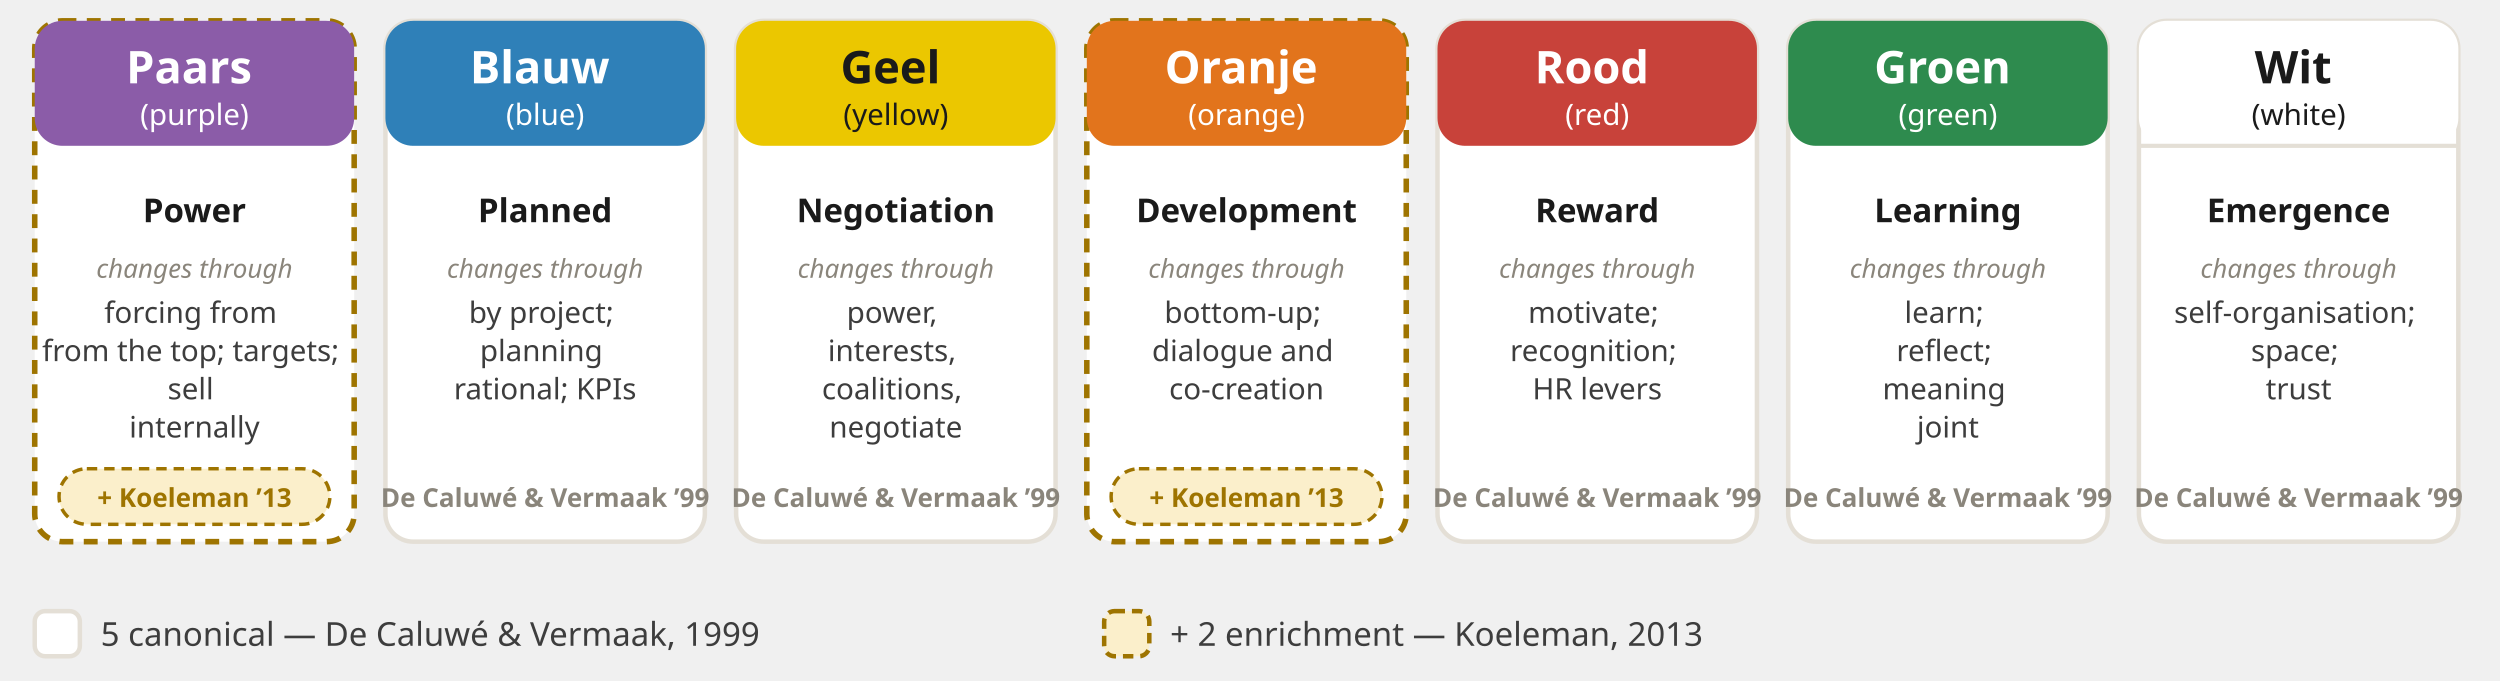
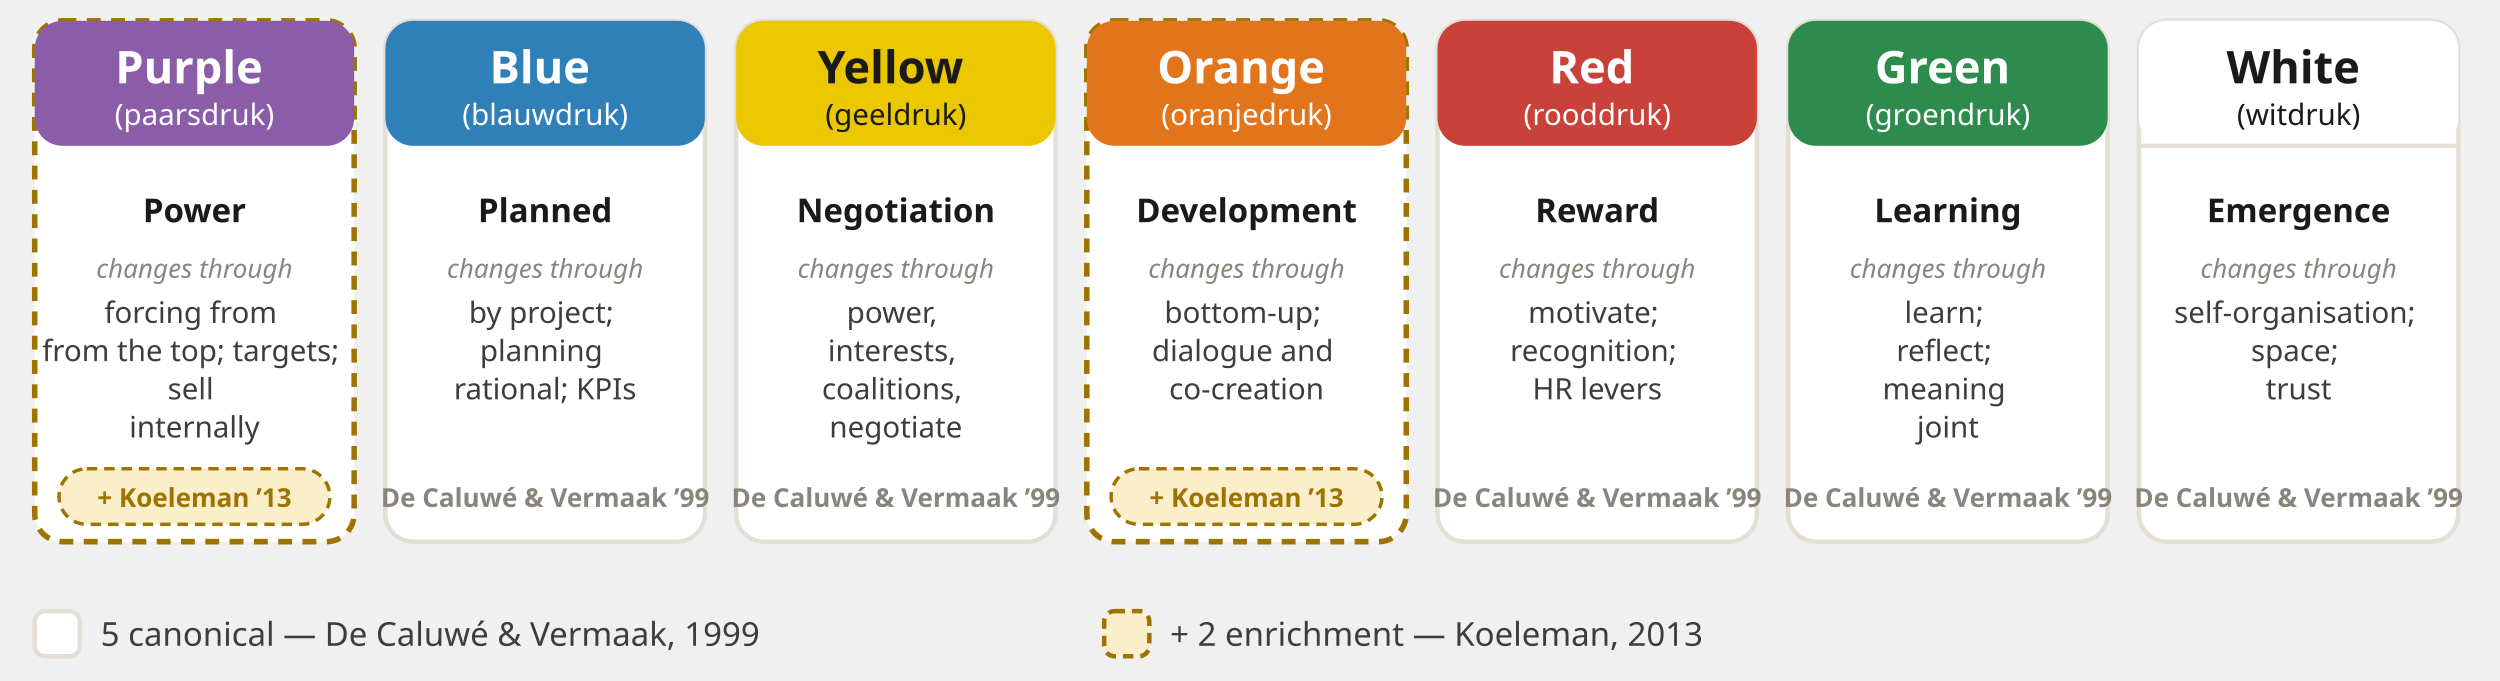
<svg viewBox="0 0 720 196" font-family="Space Grotesk, sans-serif" role="img" aria-label="Kleurendenken: sete cores da mudança">
  <rect x="10" y="6" width="92" height="150" rx="8" fill="#FFFFFF" stroke="#9E7400" stroke-width="1.6" stroke-dasharray="4 3" />
  <clipPath id="h0">
    <rect x="10" y="6" width="92" height="36" rx="8" />
  </clipPath>
  <rect x="10" y="6" width="92" height="42" fill="#8B5CA8" clip-path="url(#h0)" />
  <text x="56" text-anchor="middle" fill="#FFFFFF">
-     <tspan x="56" y="24" font-size="13" font-weight="700">Paars</tspan>
-     <tspan x="56" dy="12" font-size="8.5" font-weight="400">(purple)</tspan>
+     <tspan x="56" y="24" font-size="13" font-weight="700">Purple</tspan>
+     <tspan x="56" dy="12" font-size="8.5" font-weight="400">(paarsdruk)</tspan>
  </text>
  <text x="56" y="64" text-anchor="middle" font-size="9.5" font-weight="700" fill="#1A1A1A">Power</text>
  <text x="56" y="80" text-anchor="middle" font-size="7.5" font-style="italic" fill="#8A857B">changes through</text>
  <text x="56" text-anchor="middle" font-size="8.5" fill="#3D3D3D">
    <tspan x="56" y="93">forcing from</tspan>
    <tspan x="56" dy="11">from the top; targets;</tspan>
    <tspan x="56" dy="11">sell</tspan>
    <tspan x="56" dy="11">internally</tspan>
  </text>
  <rect x="17" y="135" width="78" height="16" rx="8" fill="#FBEFCB" stroke="#9E7400" stroke-width="1" stroke-dasharray="3 2" />
  <text x="56" y="146" text-anchor="middle" font-size="7.5" font-weight="700" fill="#9E7400">+ Koeleman ’13</text>
  <rect x="111" y="6" width="92" height="150" rx="8" fill="#FFFFFF" stroke="#E4DFD6" stroke-width="1.3" />
  <clipPath id="h1">
    <rect x="111" y="6" width="92" height="36" rx="8" />
  </clipPath>
  <rect x="111" y="6" width="92" height="42" fill="#2F80B8" clip-path="url(#h1)" />
  <text x="157" text-anchor="middle" fill="#FFFFFF">
-     <tspan x="157" y="24" font-size="13" font-weight="700">Blauw</tspan>
-     <tspan x="157" dy="12" font-size="8.5" font-weight="400">(blue)</tspan>
+     <tspan x="157" y="24" font-size="13" font-weight="700">Blue</tspan>
+     <tspan x="157" dy="12" font-size="8.5" font-weight="400">(blauwdruk)</tspan>
  </text>
  <text x="157" y="64" text-anchor="middle" font-size="9.5" font-weight="700" fill="#1A1A1A">Planned</text>
  <text x="157" y="80" text-anchor="middle" font-size="7.5" font-style="italic" fill="#8A857B">changes through</text>
  <text x="157" text-anchor="middle" font-size="8.5" fill="#3D3D3D">
    <tspan x="157" y="93">by project;</tspan>
    <tspan x="157" dy="11">planning</tspan>
    <tspan x="157" dy="11">rational; KPIs</tspan>
  </text>
  <text x="157" y="146" text-anchor="middle" font-size="7.5" font-weight="700" fill="#8A857B">De Caluwé &amp; Vermaak ’99</text>
  <rect x="212" y="6" width="92" height="150" rx="8" fill="#FFFFFF" stroke="#E4DFD6" stroke-width="1.3" />
  <clipPath id="h2">
    <rect x="212" y="6" width="92" height="36" rx="8" />
  </clipPath>
  <rect x="212" y="6" width="92" height="42" fill="#EBC700" clip-path="url(#h2)" />
  <text x="258" text-anchor="middle" fill="#1A1A1A">
-     <tspan x="258" y="24" font-size="13" font-weight="700">Geel</tspan>
-     <tspan x="258" dy="12" font-size="8.5" font-weight="400">(yellow)</tspan>
+     <tspan x="258" y="24" font-size="13" font-weight="700">Yellow</tspan>
+     <tspan x="258" dy="12" font-size="8.5" font-weight="400">(geeldruk)</tspan>
  </text>
  <text x="258" y="64" text-anchor="middle" font-size="9.5" font-weight="700" fill="#1A1A1A">Negotiation</text>
  <text x="258" y="80" text-anchor="middle" font-size="7.5" font-style="italic" fill="#8A857B">changes through</text>
  <text x="258" text-anchor="middle" font-size="8.5" fill="#3D3D3D">
    <tspan x="258" y="93">power,</tspan>
    <tspan x="258" dy="11">interests,</tspan>
    <tspan x="258" dy="11">coalitions,</tspan>
    <tspan x="258" dy="11">negotiate</tspan>
  </text>
  <text x="258" y="146" text-anchor="middle" font-size="7.5" font-weight="700" fill="#8A857B">De Caluwé &amp; Vermaak ’99</text>
  <rect x="313" y="6" width="92" height="150" rx="8" fill="#FFFFFF" stroke="#9E7400" stroke-width="1.6" stroke-dasharray="4 3" />
  <clipPath id="h3">
    <rect x="313" y="6" width="92" height="36" rx="8" />
  </clipPath>
  <rect x="313" y="6" width="92" height="42" fill="#E2741C" clip-path="url(#h3)" />
  <text x="359" text-anchor="middle" fill="#FFFFFF">
-     <tspan x="359" y="24" font-size="13" font-weight="700">Oranje</tspan>
-     <tspan x="359" dy="12" font-size="8.5" font-weight="400">(orange)</tspan>
+     <tspan x="359" y="24" font-size="13" font-weight="700">Orange</tspan>
+     <tspan x="359" dy="12" font-size="8.5" font-weight="400">(oranjedruk)</tspan>
  </text>
  <text x="359" y="64" text-anchor="middle" font-size="9.5" font-weight="700" fill="#1A1A1A">Development</text>
  <text x="359" y="80" text-anchor="middle" font-size="7.5" font-style="italic" fill="#8A857B">changes through</text>
  <text x="359" text-anchor="middle" font-size="8.5" fill="#3D3D3D">
    <tspan x="359" y="93">bottom-up;</tspan>
    <tspan x="359" dy="11">dialogue and</tspan>
    <tspan x="359" dy="11">co-creation</tspan>
  </text>
  <rect x="320" y="135" width="78" height="16" rx="8" fill="#FBEFCB" stroke="#9E7400" stroke-width="1" stroke-dasharray="3 2" />
  <text x="359" y="146" text-anchor="middle" font-size="7.5" font-weight="700" fill="#9E7400">+ Koeleman ’13</text>
  <rect x="414" y="6" width="92" height="150" rx="8" fill="#FFFFFF" stroke="#E4DFD6" stroke-width="1.3" />
  <clipPath id="h4">
    <rect x="414" y="6" width="92" height="36" rx="8" />
  </clipPath>
  <rect x="414" y="6" width="92" height="42" fill="#C8423A" clip-path="url(#h4)" />
  <text x="460" text-anchor="middle" fill="#FFFFFF">
-     <tspan x="460" y="24" font-size="13" font-weight="700">Rood</tspan>
-     <tspan x="460" dy="12" font-size="8.5" font-weight="400">(red)</tspan>
+     <tspan x="460" y="24" font-size="13" font-weight="700">Red</tspan>
+     <tspan x="460" dy="12" font-size="8.5" font-weight="400">(rooddruk)</tspan>
  </text>
  <text x="460" y="64" text-anchor="middle" font-size="9.5" font-weight="700" fill="#1A1A1A">Reward</text>
  <text x="460" y="80" text-anchor="middle" font-size="7.5" font-style="italic" fill="#8A857B">changes through</text>
  <text x="460" text-anchor="middle" font-size="8.5" fill="#3D3D3D">
    <tspan x="460" y="93">motivate;</tspan>
    <tspan x="460" dy="11">recognition;</tspan>
    <tspan x="460" dy="11">HR levers</tspan>
  </text>
  <text x="460" y="146" text-anchor="middle" font-size="7.5" font-weight="700" fill="#8A857B">De Caluwé &amp; Vermaak ’99</text>
  <rect x="515" y="6" width="92" height="150" rx="8" fill="#FFFFFF" stroke="#E4DFD6" stroke-width="1.3" />
  <clipPath id="h5">
    <rect x="515" y="6" width="92" height="36" rx="8" />
  </clipPath>
  <rect x="515" y="6" width="92" height="42" fill="#2E8B4E" clip-path="url(#h5)" />
  <text x="561" text-anchor="middle" fill="#FFFFFF">
-     <tspan x="561" y="24" font-size="13" font-weight="700">Groen</tspan>
-     <tspan x="561" dy="12" font-size="8.5" font-weight="400">(green)</tspan>
+     <tspan x="561" y="24" font-size="13" font-weight="700">Green</tspan>
+     <tspan x="561" dy="12" font-size="8.5" font-weight="400">(groendruk)</tspan>
  </text>
  <text x="561" y="64" text-anchor="middle" font-size="9.5" font-weight="700" fill="#1A1A1A">Learning</text>
  <text x="561" y="80" text-anchor="middle" font-size="7.5" font-style="italic" fill="#8A857B">changes through</text>
  <text x="561" text-anchor="middle" font-size="8.5" fill="#3D3D3D">
    <tspan x="561" y="93">learn;</tspan>
    <tspan x="561" dy="11">reflect;</tspan>
    <tspan x="561" dy="11">meaning</tspan>
    <tspan x="561" dy="11">joint</tspan>
  </text>
  <text x="561" y="146" text-anchor="middle" font-size="7.5" font-weight="700" fill="#8A857B">De Caluwé &amp; Vermaak ’99</text>
  <rect x="616" y="6" width="92" height="150" rx="8" fill="#FFFFFF" stroke="#E4DFD6" stroke-width="1.3" />
  <clipPath id="h6">
    <rect x="616" y="6" width="92" height="36" rx="8" />
  </clipPath>
  <rect x="616" y="6" width="92" height="42" fill="#FFFFFF" clip-path="url(#h6)" />
  <line x1="616" y1="42" x2="708" y2="42" stroke="#E4DFD6" stroke-width="1.2" />
  <text x="662" text-anchor="middle" fill="#1A1A1A">
-     <tspan x="662" y="24" font-size="13" font-weight="700">Wit</tspan>
-     <tspan x="662" dy="12" font-size="8.5" font-weight="400">(white)</tspan>
+     <tspan x="662" y="24" font-size="13" font-weight="700">White</tspan>
+     <tspan x="662" dy="12" font-size="8.5" font-weight="400">(witdruk)</tspan>
  </text>
  <text x="662" y="64" text-anchor="middle" font-size="9.5" font-weight="700" fill="#1A1A1A">Emergence</text>
  <text x="662" y="80" text-anchor="middle" font-size="7.5" font-style="italic" fill="#8A857B">changes through</text>
  <text x="662" text-anchor="middle" font-size="8.5" fill="#3D3D3D">
    <tspan x="662" y="93">self-organisation;</tspan>
    <tspan x="662" dy="11">space;</tspan>
    <tspan x="662" dy="11">trust</tspan>
  </text>
  <text x="662" y="146" text-anchor="middle" font-size="7.5" font-weight="700" fill="#8A857B">De Caluwé &amp; Vermaak ’99</text>
  <rect x="10" y="176" width="13" height="13" rx="3" fill="#FFFFFF" stroke="#E4DFD6" stroke-width="1.3" />
  <text x="29" y="186" font-size="9.5" fill="#3D3D3D">5 canonical — De Caluwé &amp; Vermaak, 1999</text>
  <rect x="318" y="176" width="13" height="13" rx="3" fill="#FBEFCB" stroke="#9E7400" stroke-width="1.3" stroke-dasharray="3 2" />
  <text x="337" y="186" font-size="9.5" fill="#3D3D3D">+ 2 enrichment — Koeleman, 2013</text>
</svg>
